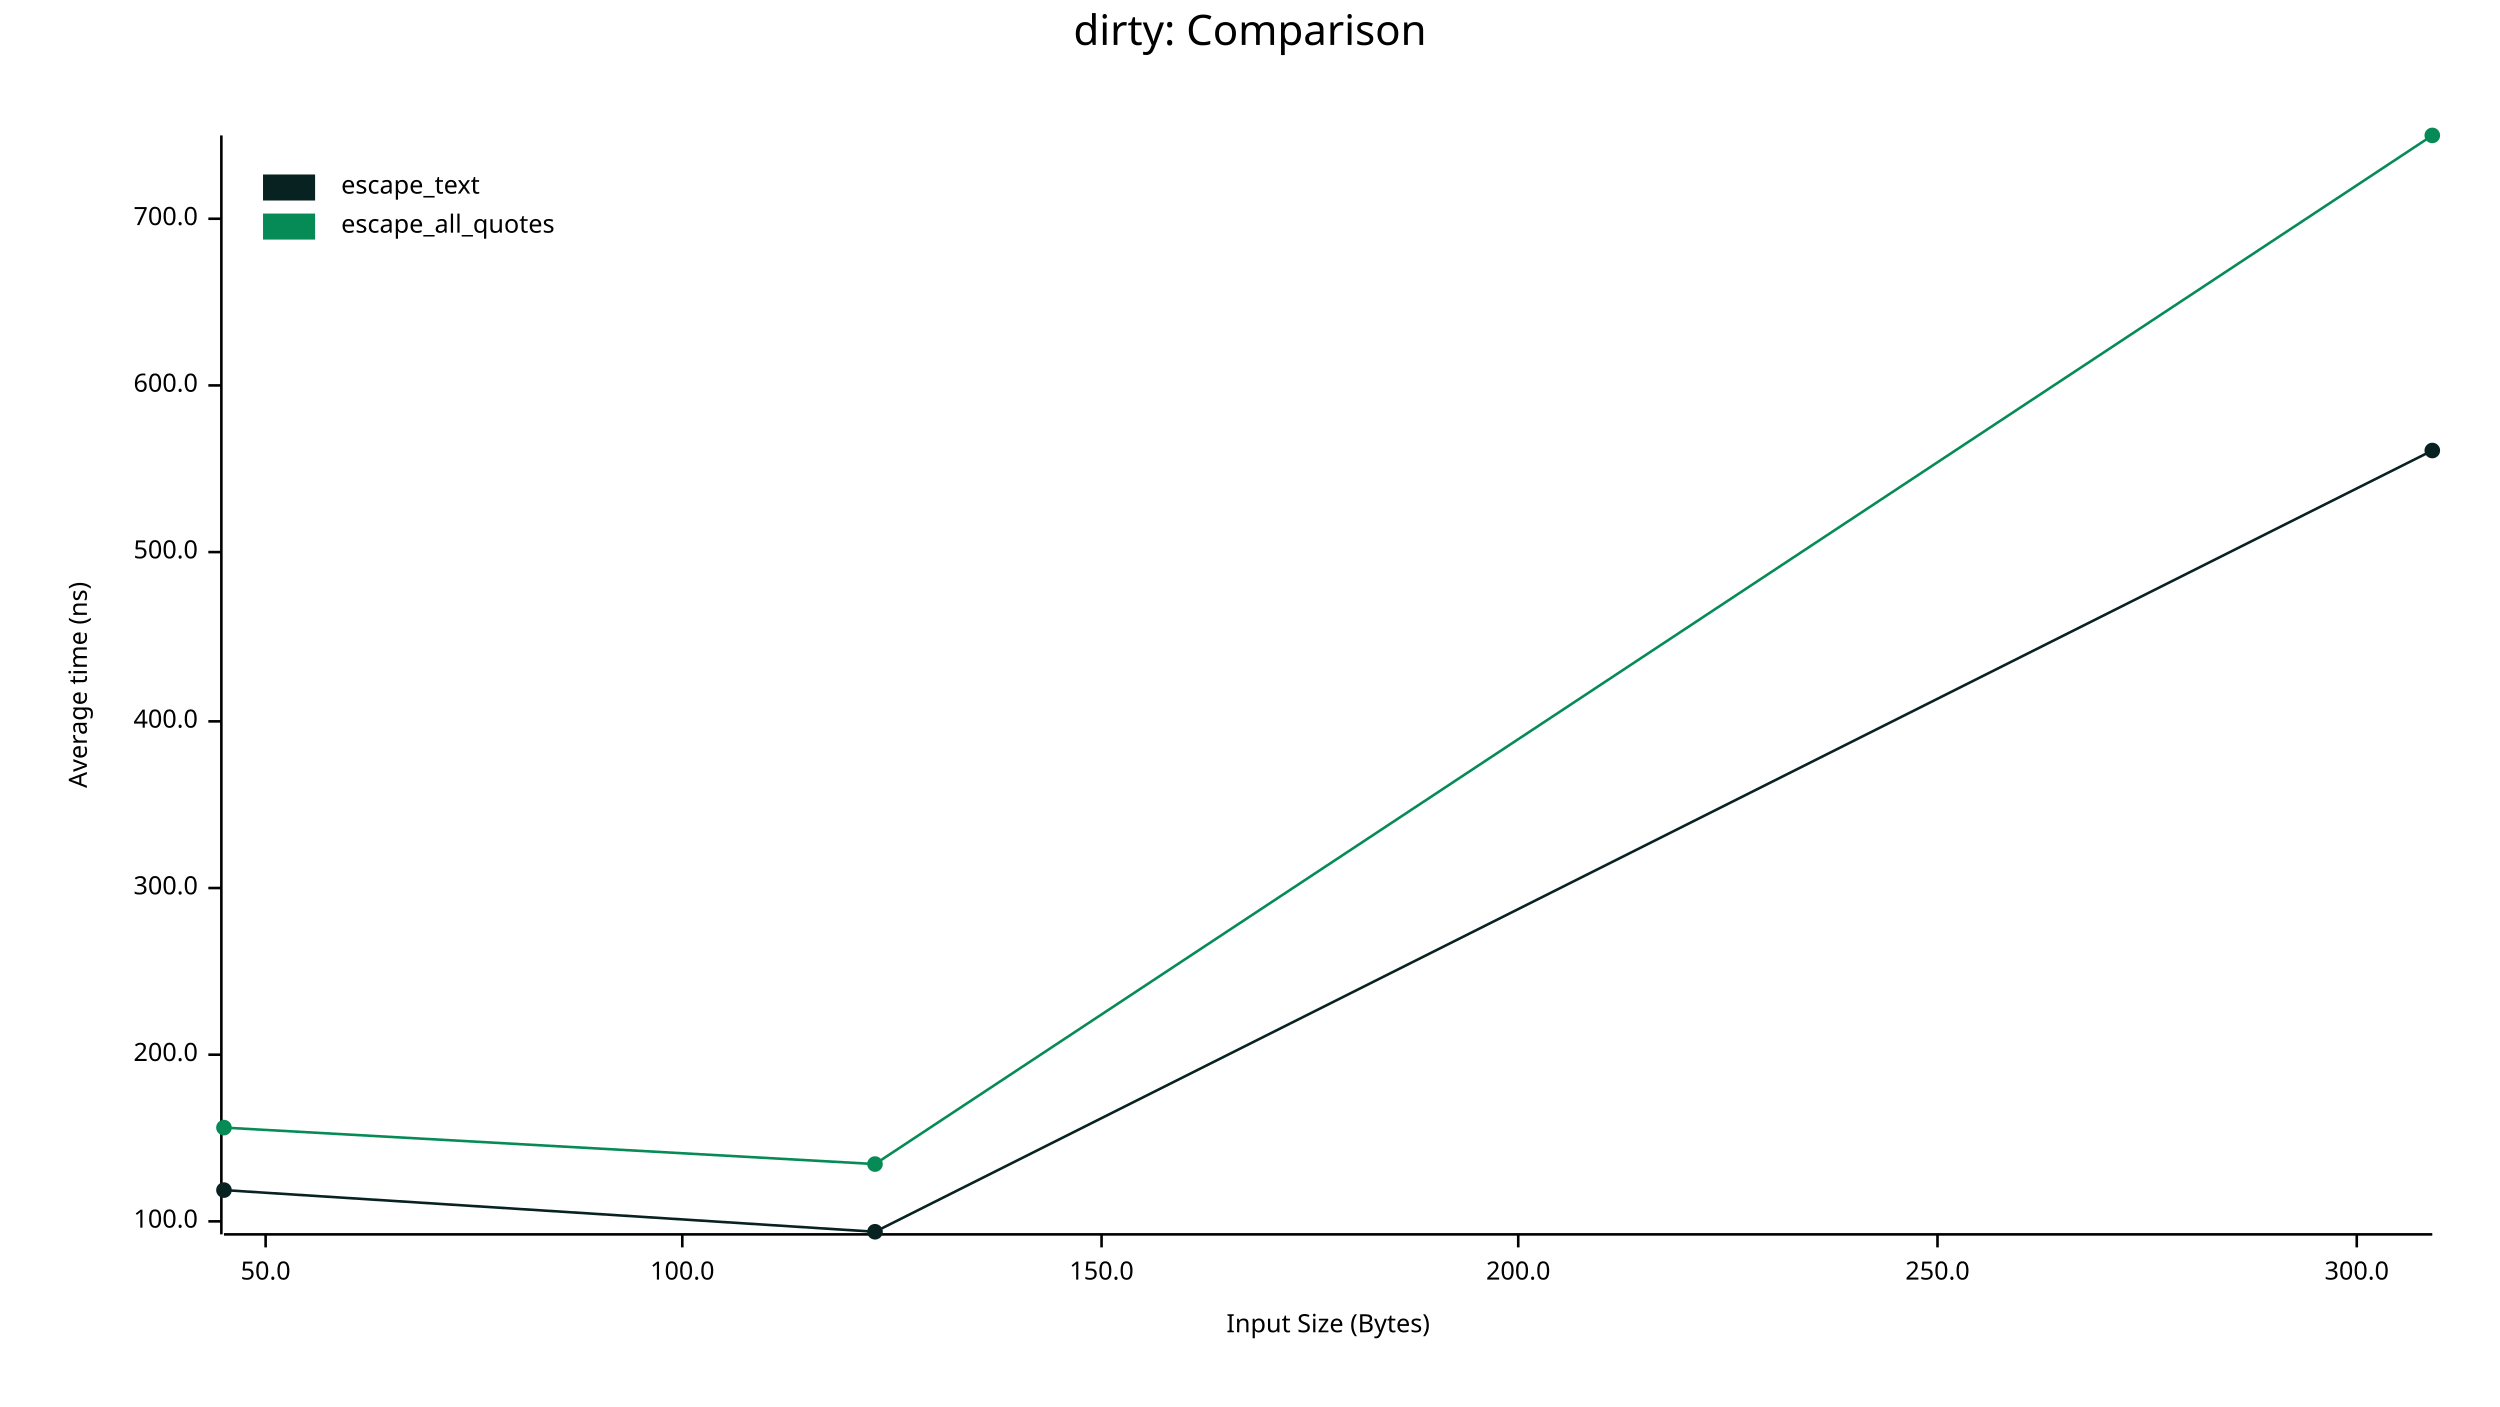
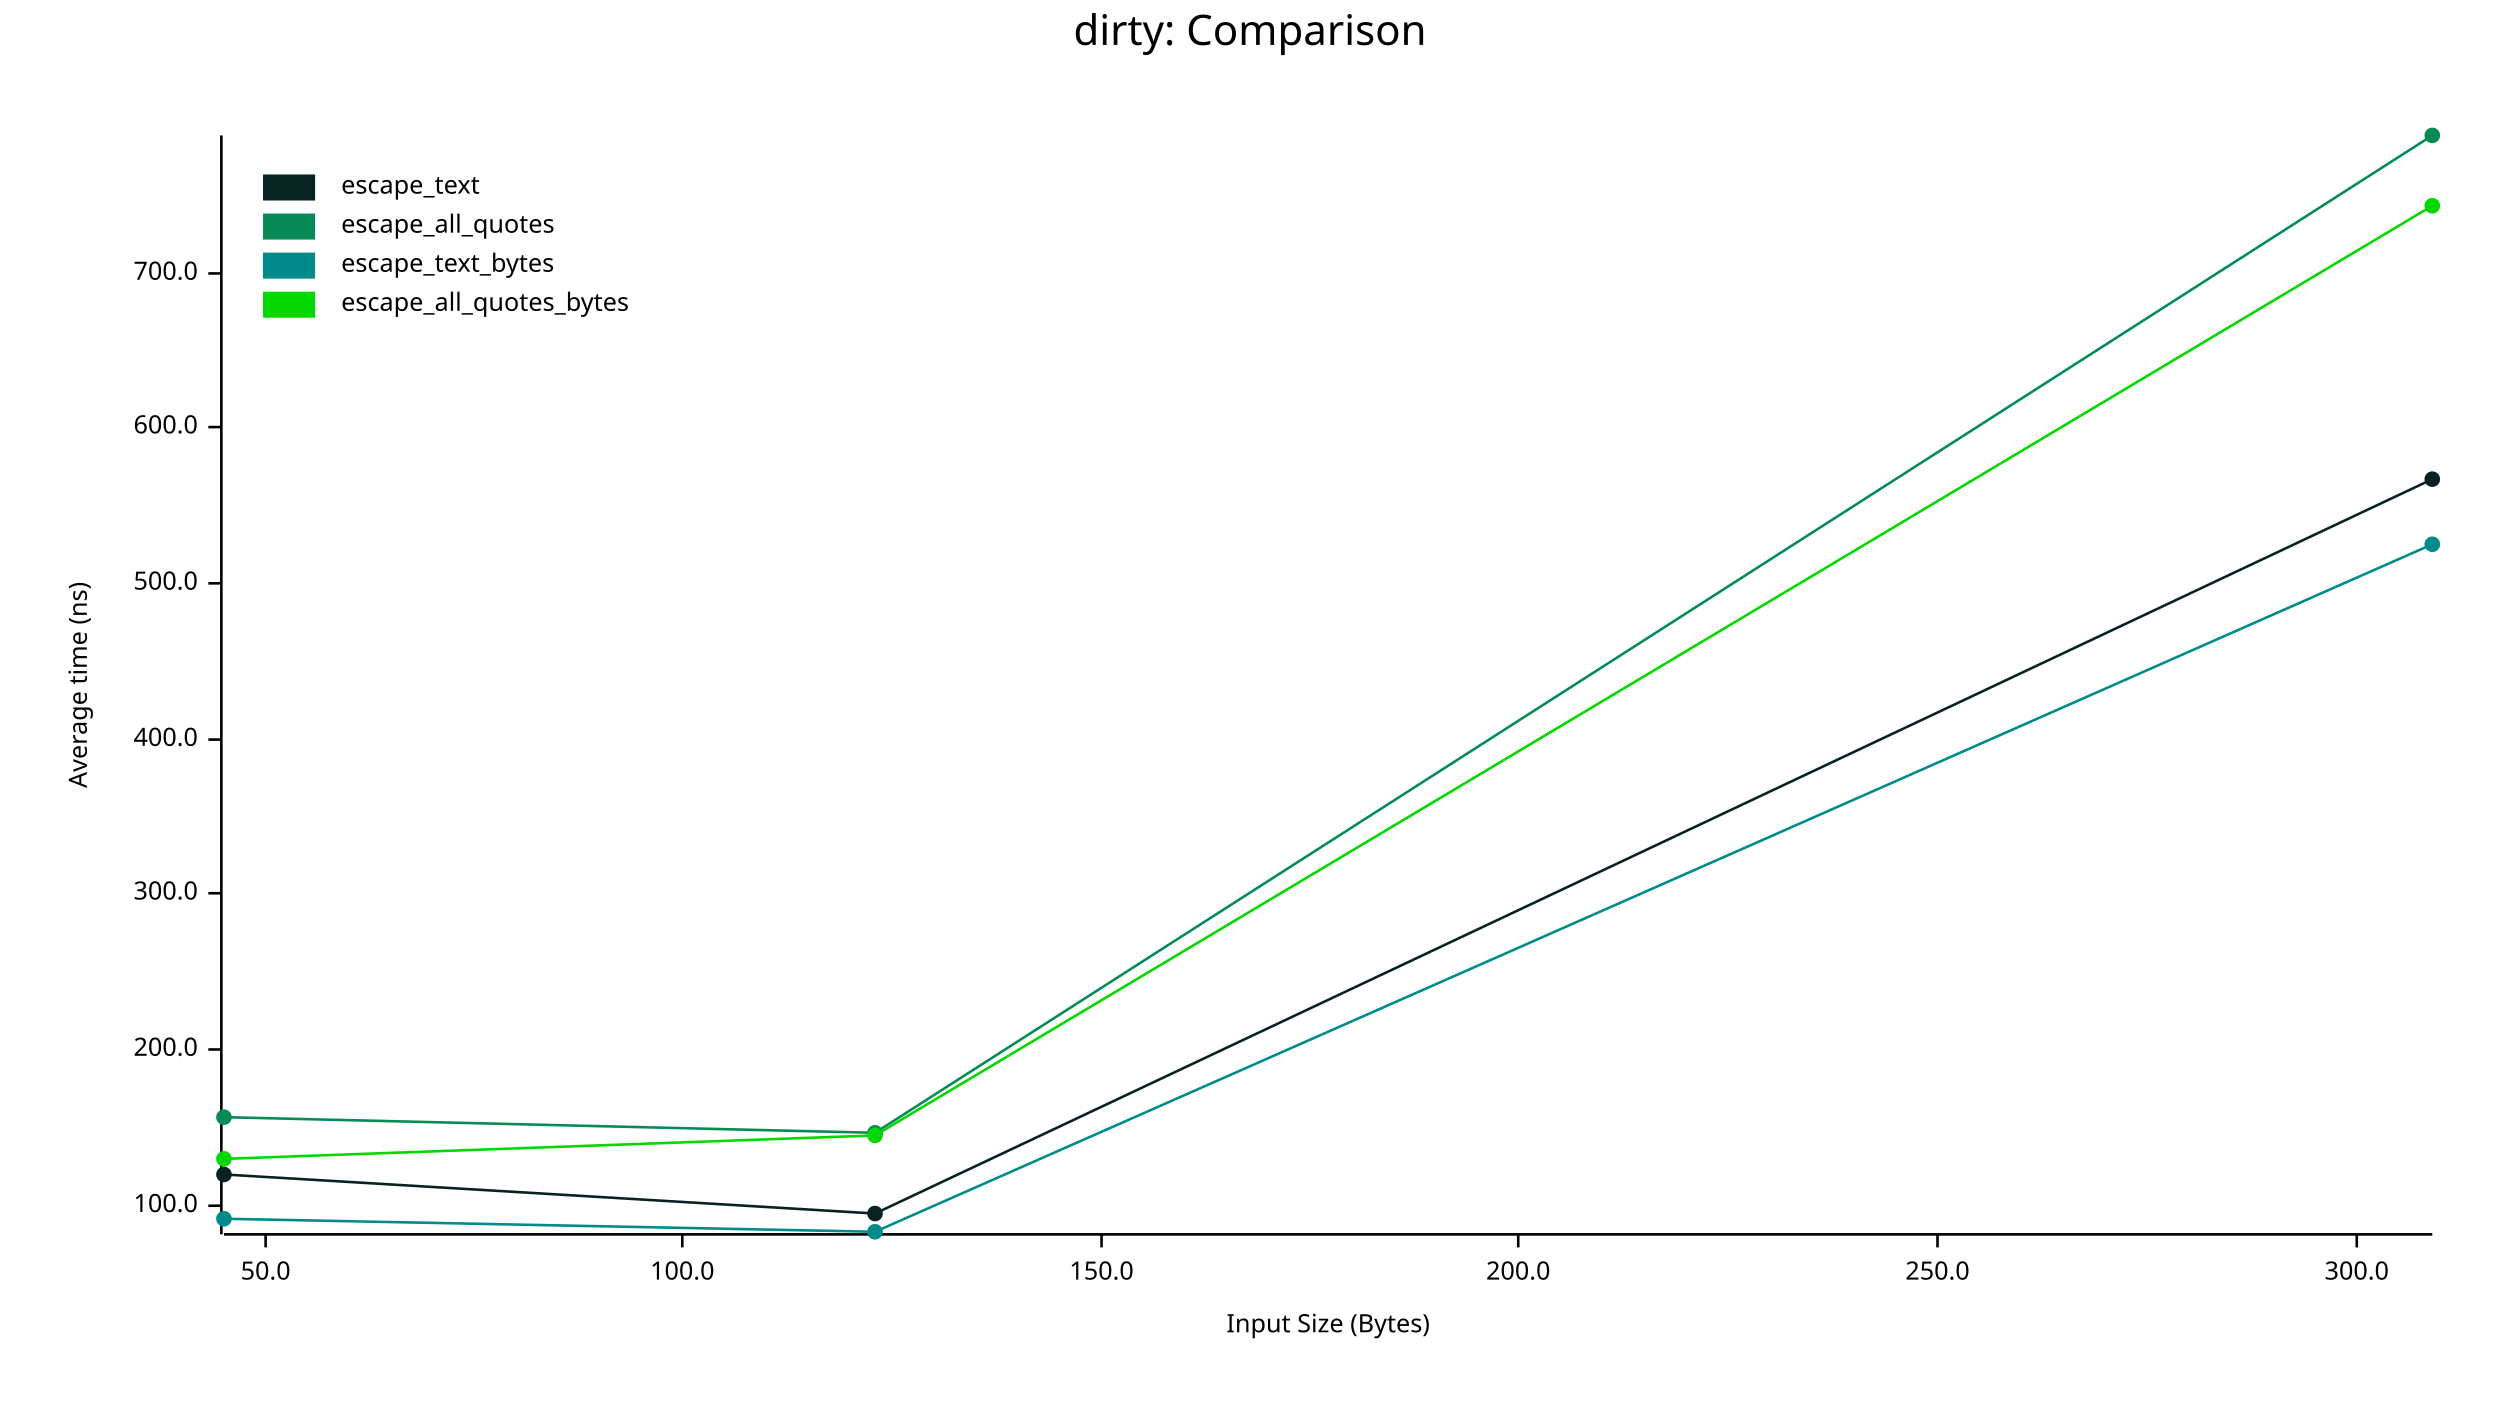
<svg xmlns="http://www.w3.org/2000/svg" width="960" height="540" viewBox="0 0 960 540">
  <text x="480" y="5" dy="0.76em" text-anchor="middle" font-family="sans-serif" font-size="16.129" opacity="1" fill="#000000">
dirty: Comparison
</text>
  <text x="26" y="263" dy="0.76em" text-anchor="middle" font-family="sans-serif" font-size="9.677" opacity="1" fill="#000000" transform="rotate(270, 26, 263)">
Average time (ns)
</text>
  <text x="510" y="514" dy="-0.5ex" text-anchor="middle" font-family="sans-serif" font-size="9.677" opacity="1" fill="#000000">
Input Size (Bytes)
</text>
  <polyline fill="none" opacity="1" stroke="#000000" stroke-width="1" points="85,52 85,474 " />
-   <text x="76" y="469" dy="0.5ex" text-anchor="end" font-family="sans-serif" font-size="9.677" opacity="1" fill="#000000">
+   <text x="76" y="463" dy="0.5ex" text-anchor="end" font-family="sans-serif" font-size="9.677" opacity="1" fill="#000000">
100.0
</text>
-   <polyline fill="none" opacity="1" stroke="#000000" stroke-width="1" points="80,469 85,469 " />
-   <text x="76" y="405" dy="0.5ex" text-anchor="end" font-family="sans-serif" font-size="9.677" opacity="1" fill="#000000">
+   <polyline fill="none" opacity="1" stroke="#000000" stroke-width="1" points="80,463 85,463 " />
+   <text x="76" y="403" dy="0.5ex" text-anchor="end" font-family="sans-serif" font-size="9.677" opacity="1" fill="#000000">
200.0
</text>
-   <polyline fill="none" opacity="1" stroke="#000000" stroke-width="1" points="80,405 85,405 " />
-   <text x="76" y="341" dy="0.5ex" text-anchor="end" font-family="sans-serif" font-size="9.677" opacity="1" fill="#000000">
+   <polyline fill="none" opacity="1" stroke="#000000" stroke-width="1" points="80,403 85,403 " />
+   <text x="76" y="343" dy="0.5ex" text-anchor="end" font-family="sans-serif" font-size="9.677" opacity="1" fill="#000000">
300.0
</text>
-   <polyline fill="none" opacity="1" stroke="#000000" stroke-width="1" points="80,341 85,341 " />
-   <text x="76" y="277" dy="0.5ex" text-anchor="end" font-family="sans-serif" font-size="9.677" opacity="1" fill="#000000">
+   <polyline fill="none" opacity="1" stroke="#000000" stroke-width="1" points="80,343 85,343 " />
+   <text x="76" y="284" dy="0.5ex" text-anchor="end" font-family="sans-serif" font-size="9.677" opacity="1" fill="#000000">
400.0
</text>
-   <polyline fill="none" opacity="1" stroke="#000000" stroke-width="1" points="80,277 85,277 " />
-   <text x="76" y="212" dy="0.5ex" text-anchor="end" font-family="sans-serif" font-size="9.677" opacity="1" fill="#000000">
+   <polyline fill="none" opacity="1" stroke="#000000" stroke-width="1" points="80,284 85,284 " />
+   <text x="76" y="224" dy="0.5ex" text-anchor="end" font-family="sans-serif" font-size="9.677" opacity="1" fill="#000000">
500.0
</text>
-   <polyline fill="none" opacity="1" stroke="#000000" stroke-width="1" points="80,212 85,212 " />
-   <text x="76" y="148" dy="0.5ex" text-anchor="end" font-family="sans-serif" font-size="9.677" opacity="1" fill="#000000">
+   <polyline fill="none" opacity="1" stroke="#000000" stroke-width="1" points="80,224 85,224 " />
+   <text x="76" y="164" dy="0.5ex" text-anchor="end" font-family="sans-serif" font-size="9.677" opacity="1" fill="#000000">
600.0
</text>
-   <polyline fill="none" opacity="1" stroke="#000000" stroke-width="1" points="80,148 85,148 " />
-   <text x="76" y="84" dy="0.5ex" text-anchor="end" font-family="sans-serif" font-size="9.677" opacity="1" fill="#000000">
+   <polyline fill="none" opacity="1" stroke="#000000" stroke-width="1" points="80,164 85,164 " />
+   <text x="76" y="105" dy="0.5ex" text-anchor="end" font-family="sans-serif" font-size="9.677" opacity="1" fill="#000000">
700.0
</text>
-   <polyline fill="none" opacity="1" stroke="#000000" stroke-width="1" points="80,84 85,84 " />
+   <polyline fill="none" opacity="1" stroke="#000000" stroke-width="1" points="80,105 85,105 " />
  <polyline fill="none" opacity="1" stroke="#000000" stroke-width="1" points="86,474 934,474 " />
  <text x="102" y="484" dy="0.76em" text-anchor="middle" font-family="sans-serif" font-size="9.677" opacity="1" fill="#000000">
50.0
</text>
  <polyline fill="none" opacity="1" stroke="#000000" stroke-width="1" points="102,474 102,479 " />
  <text x="262" y="484" dy="0.76em" text-anchor="middle" font-family="sans-serif" font-size="9.677" opacity="1" fill="#000000">
100.0
</text>
  <polyline fill="none" opacity="1" stroke="#000000" stroke-width="1" points="262,474 262,479 " />
  <text x="423" y="484" dy="0.76em" text-anchor="middle" font-family="sans-serif" font-size="9.677" opacity="1" fill="#000000">
150.0
</text>
  <polyline fill="none" opacity="1" stroke="#000000" stroke-width="1" points="423,474 423,479 " />
  <text x="583" y="484" dy="0.76em" text-anchor="middle" font-family="sans-serif" font-size="9.677" opacity="1" fill="#000000">
200.0
</text>
  <polyline fill="none" opacity="1" stroke="#000000" stroke-width="1" points="583,474 583,479 " />
  <text x="744" y="484" dy="0.76em" text-anchor="middle" font-family="sans-serif" font-size="9.677" opacity="1" fill="#000000">
250.0
</text>
  <polyline fill="none" opacity="1" stroke="#000000" stroke-width="1" points="744,474 744,479 " />
  <text x="905" y="484" dy="0.76em" text-anchor="middle" font-family="sans-serif" font-size="9.677" opacity="1" fill="#000000">
300.0
</text>
  <polyline fill="none" opacity="1" stroke="#000000" stroke-width="1" points="905,474 905,479 " />
-   <circle cx="86" cy="457" r="3" opacity="1" fill="#082222" stroke="none" stroke-width="1" />
-   <circle cx="336" cy="473" r="3" opacity="1" fill="#082222" stroke="none" stroke-width="1" />
-   <circle cx="934" cy="173" r="3" opacity="1" fill="#082222" stroke="none" stroke-width="1" />
-   <polyline fill="none" opacity="1" stroke="#082222" stroke-width="1" points="86,457 336,473 934,173 " />
-   <circle cx="86" cy="433" r="3" opacity="1" fill="#068B57" stroke="none" stroke-width="1" />
-   <circle cx="336" cy="447" r="3" opacity="1" fill="#068B57" stroke="none" stroke-width="1" />
+   <circle cx="86" cy="451" r="3" opacity="1" fill="#082222" stroke="none" stroke-width="1" />
+   <circle cx="336" cy="466" r="3" opacity="1" fill="#082222" stroke="none" stroke-width="1" />
+   <circle cx="934" cy="184" r="3" opacity="1" fill="#082222" stroke="none" stroke-width="1" />
+   <polyline fill="none" opacity="1" stroke="#082222" stroke-width="1" points="86,451 336,466 934,184 " />
+   <circle cx="86" cy="429" r="3" opacity="1" fill="#068B57" stroke="none" stroke-width="1" />
+   <circle cx="336" cy="435" r="3" opacity="1" fill="#068B57" stroke="none" stroke-width="1" />
  <circle cx="934" cy="52" r="3" opacity="1" fill="#068B57" stroke="none" stroke-width="1" />
-   <polyline fill="none" opacity="1" stroke="#068B57" stroke-width="1" points="86,433 336,447 934,52 " />
+   <polyline fill="none" opacity="1" stroke="#068B57" stroke-width="1" points="86,429 336,435 934,52 " />
+   <circle cx="86" cy="468" r="3" opacity="1" fill="#008B8B" stroke="none" stroke-width="1" />
+   <circle cx="336" cy="473" r="3" opacity="1" fill="#008B8B" stroke="none" stroke-width="1" />
+   <circle cx="934" cy="209" r="3" opacity="1" fill="#008B8B" stroke="none" stroke-width="1" />
+   <polyline fill="none" opacity="1" stroke="#008B8B" stroke-width="1" points="86,468 336,473 934,209 " />
+   <circle cx="86" cy="445" r="3" opacity="1" fill="#05D700" stroke="none" stroke-width="1" />
+   <circle cx="336" cy="436" r="3" opacity="1" fill="#05D700" stroke="none" stroke-width="1" />
+   <circle cx="934" cy="79" r="3" opacity="1" fill="#05D700" stroke="none" stroke-width="1" />
+   <polyline fill="none" opacity="1" stroke="#05D700" stroke-width="1" points="86,445 336,436 934,79 " />
  <text x="131" y="67" dy="0.76em" text-anchor="start" font-family="sans-serif" font-size="9.677" opacity="1" fill="#000000">
escape_text
</text>
  <text x="131" y="82" dy="0.76em" text-anchor="start" font-family="sans-serif" font-size="9.677" opacity="1" fill="#000000">
escape_all_quotes
</text>
+   <text x="131" y="97" dy="0.76em" text-anchor="start" font-family="sans-serif" font-size="9.677" opacity="1" fill="#000000">
+ escape_text_bytes
+ </text>
+   <text x="131" y="112" dy="0.76em" text-anchor="start" font-family="sans-serif" font-size="9.677" opacity="1" fill="#000000">
+ escape_all_quotes_bytes
+ </text>
  <rect x="101" y="67" width="20" height="10" opacity="1" fill="#082222" stroke="none" />
  <rect x="101" y="82" width="20" height="10" opacity="1" fill="#068B57" stroke="none" />
+   <rect x="101" y="97" width="20" height="10" opacity="1" fill="#008B8B" stroke="none" />
+   <rect x="101" y="112" width="20" height="10" opacity="1" fill="#05D700" stroke="none" />
</svg>
